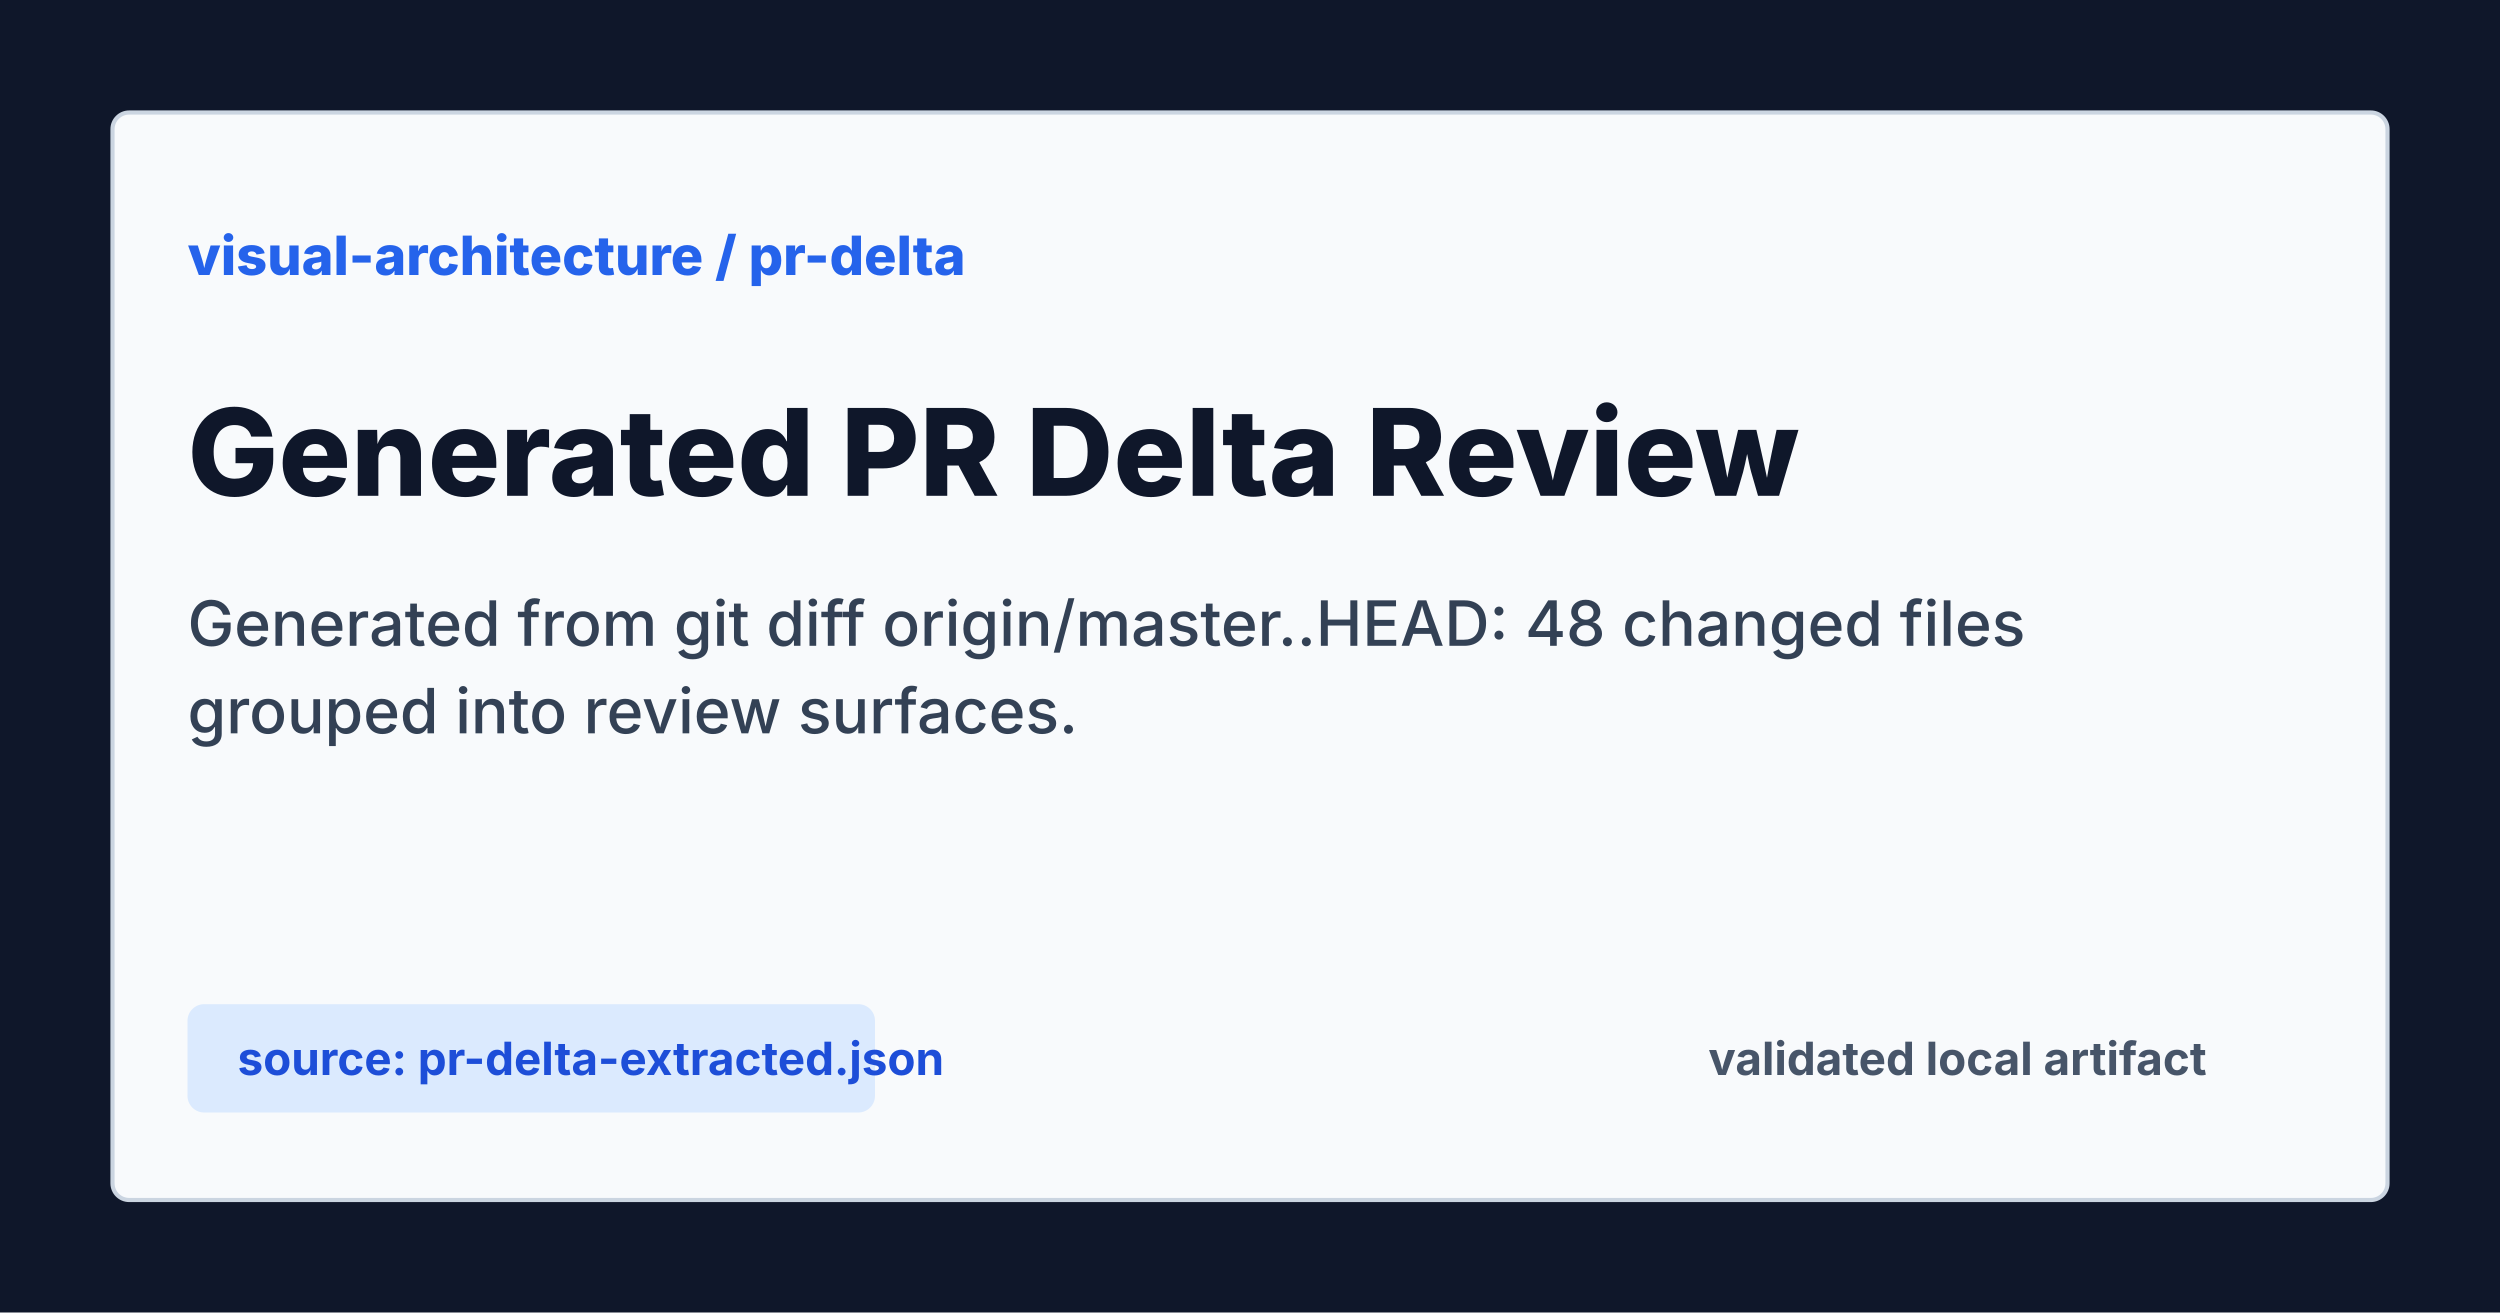
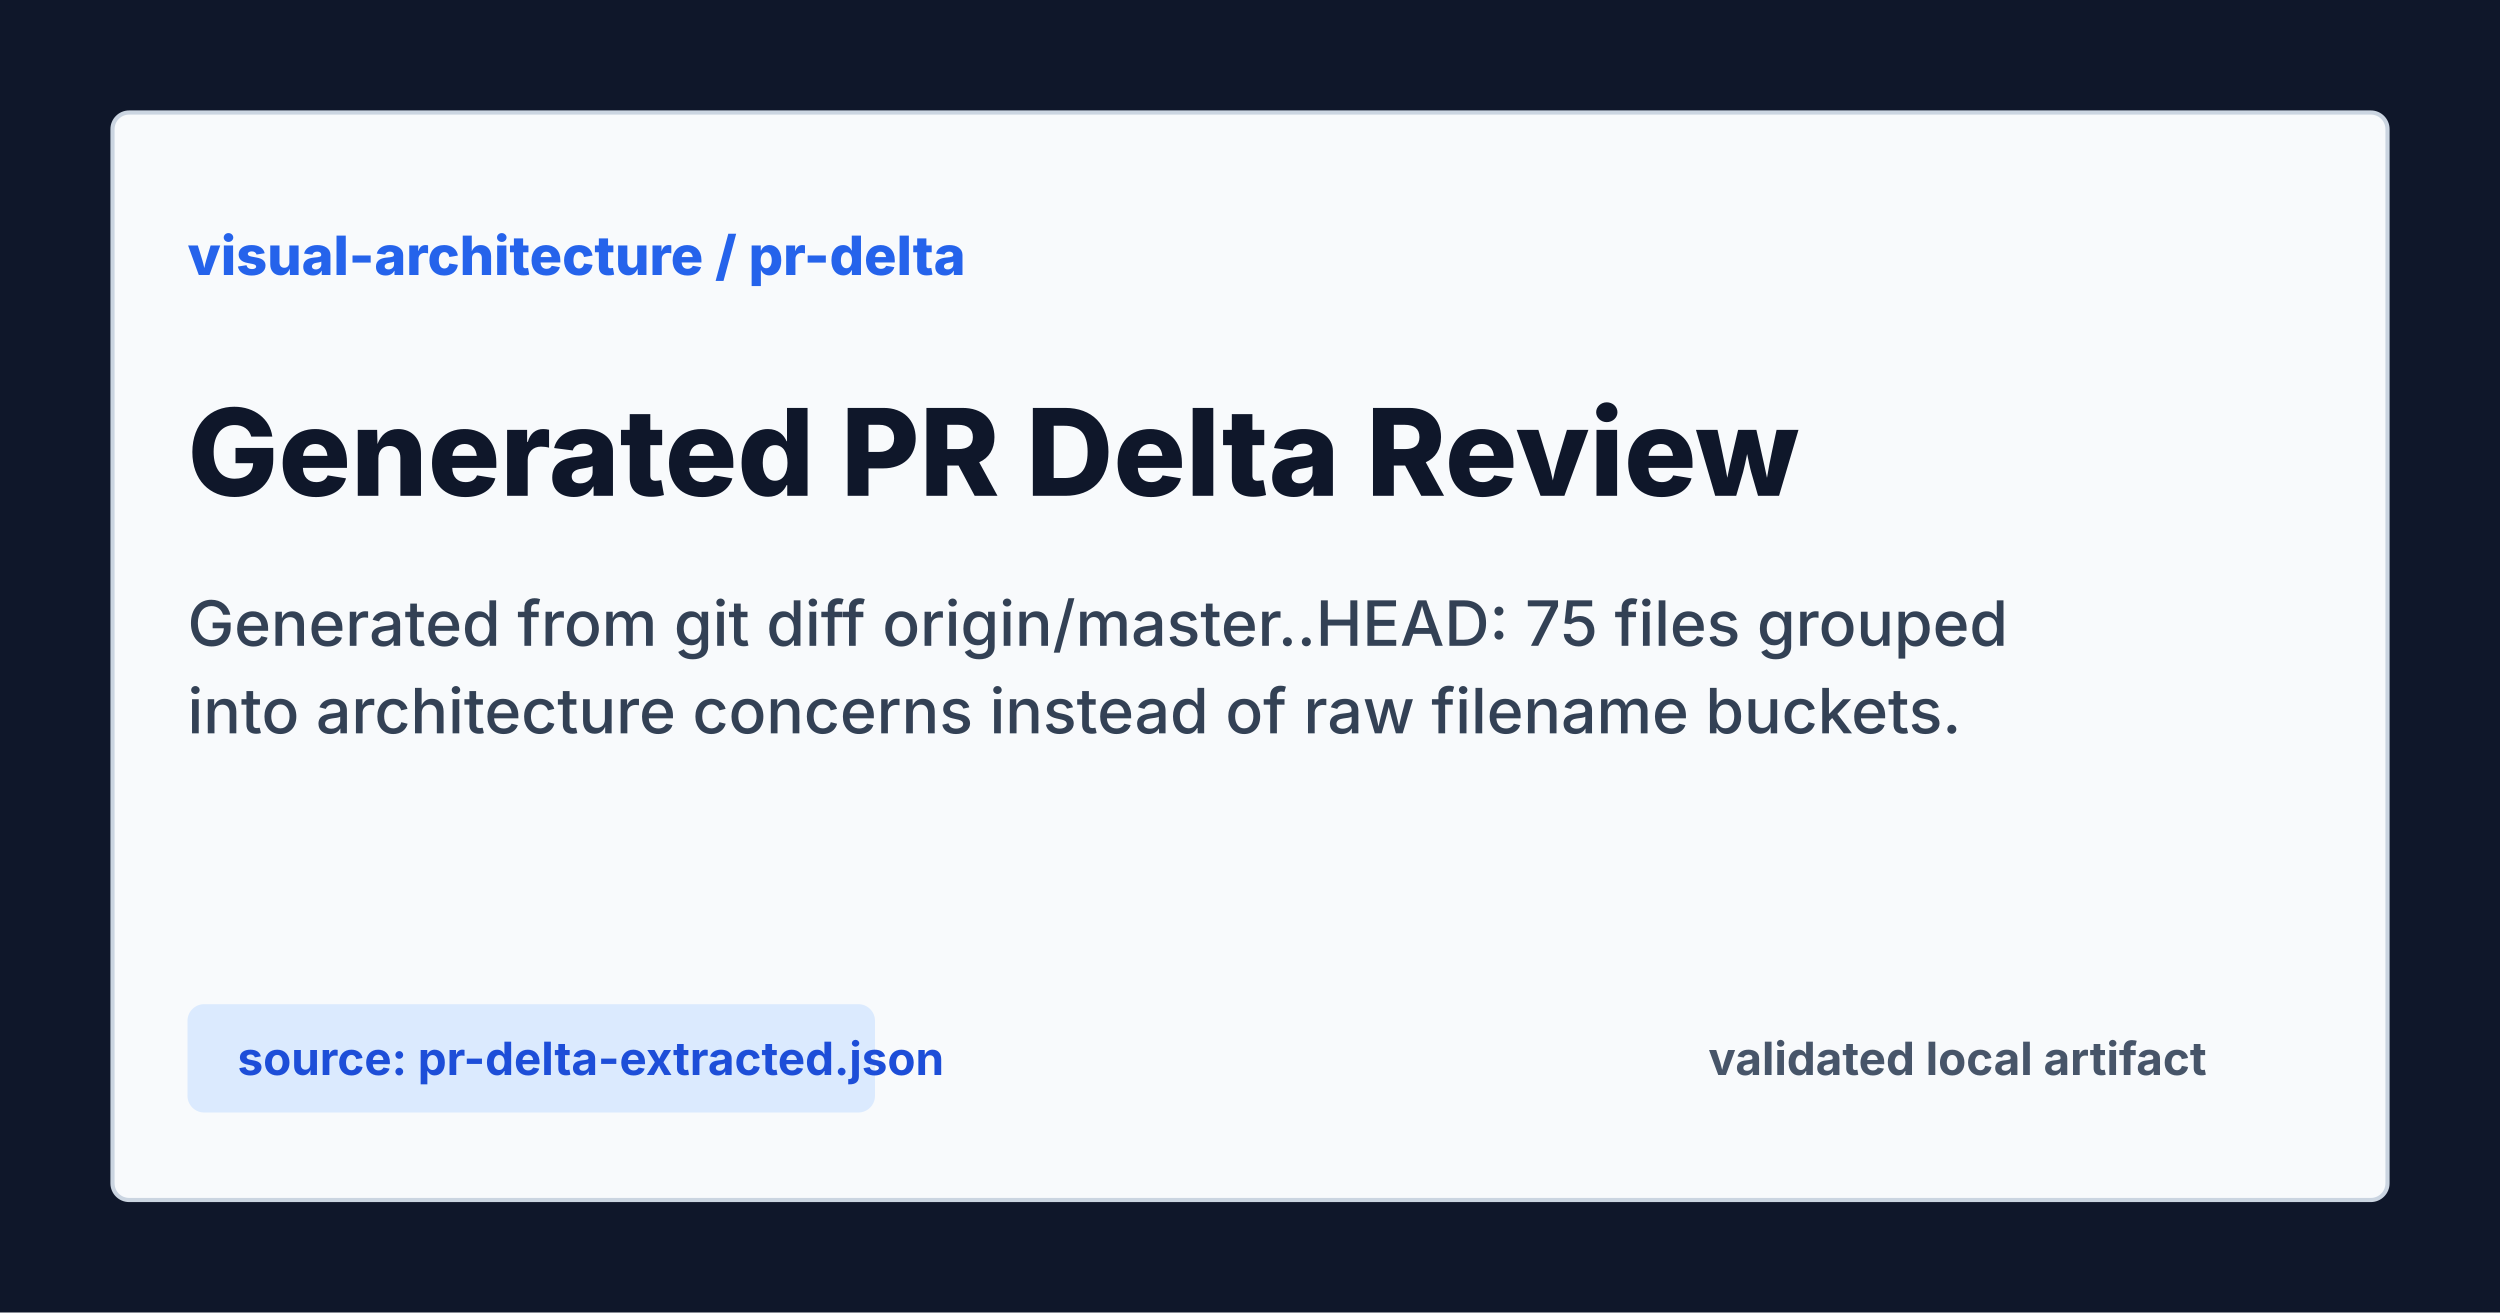
<svg xmlns="http://www.w3.org/2000/svg" width="1200" height="630" viewBox="0 0 1200 630" role="img" aria-label="Generated PR Delta Review">
  <rect width="1200" height="630" fill="#0f172a" />
  <rect x="54" y="54" width="1092" height="522" rx="8" fill="#f8fafc" stroke="#cbd5e1" stroke-width="2" />
  <text x="90" y="132" font-family="Inter, ui-sans-serif, system-ui, -apple-system, BlinkMacSystemFont, 'Segoe UI', sans-serif" font-size="26" font-weight="800" fill="#2563eb">visual-architecture / pr-delta</text>
  <text x="90" y="238" font-family="Inter, ui-sans-serif, system-ui, -apple-system, BlinkMacSystemFont, 'Segoe UI', sans-serif" font-size="58" font-weight="800" fill="#0f172a">Generated PR Delta Review</text>
  <text x="90" y="310" font-family="Inter, ui-sans-serif, system-ui, -apple-system, BlinkMacSystemFont, 'Segoe UI', sans-serif" font-size="30" font-weight="500" fill="#334155">
-     <tspan x="90" dy="0">Generated from git diff origin/master..HEAD: 48 changed files</tspan>
-     <tspan x="90" dy="42">grouped into review surfaces.</tspan>
+     <tspan x="90" dy="0">Generated from git diff origin/master..HEAD: 75 files grouped</tspan>
+     <tspan x="90" dy="42">into architecture concerns instead of raw filename buckets.</tspan>
  </text>
  <rect x="90" y="482" width="330" height="52" rx="8" fill="#dbeafe" />
  <text x="114" y="516" font-family="Inter, ui-sans-serif, system-ui, -apple-system, BlinkMacSystemFont, 'Segoe UI', sans-serif" font-size="22" font-weight="700" fill="#1d4ed8">source: pr-delta-extracted.json</text>
  <text x="820" y="516" font-family="Inter, ui-sans-serif, system-ui, -apple-system, BlinkMacSystemFont, 'Segoe UI', sans-serif" font-size="22" font-weight="700" fill="#475569">validated local artifact</text>
</svg>
